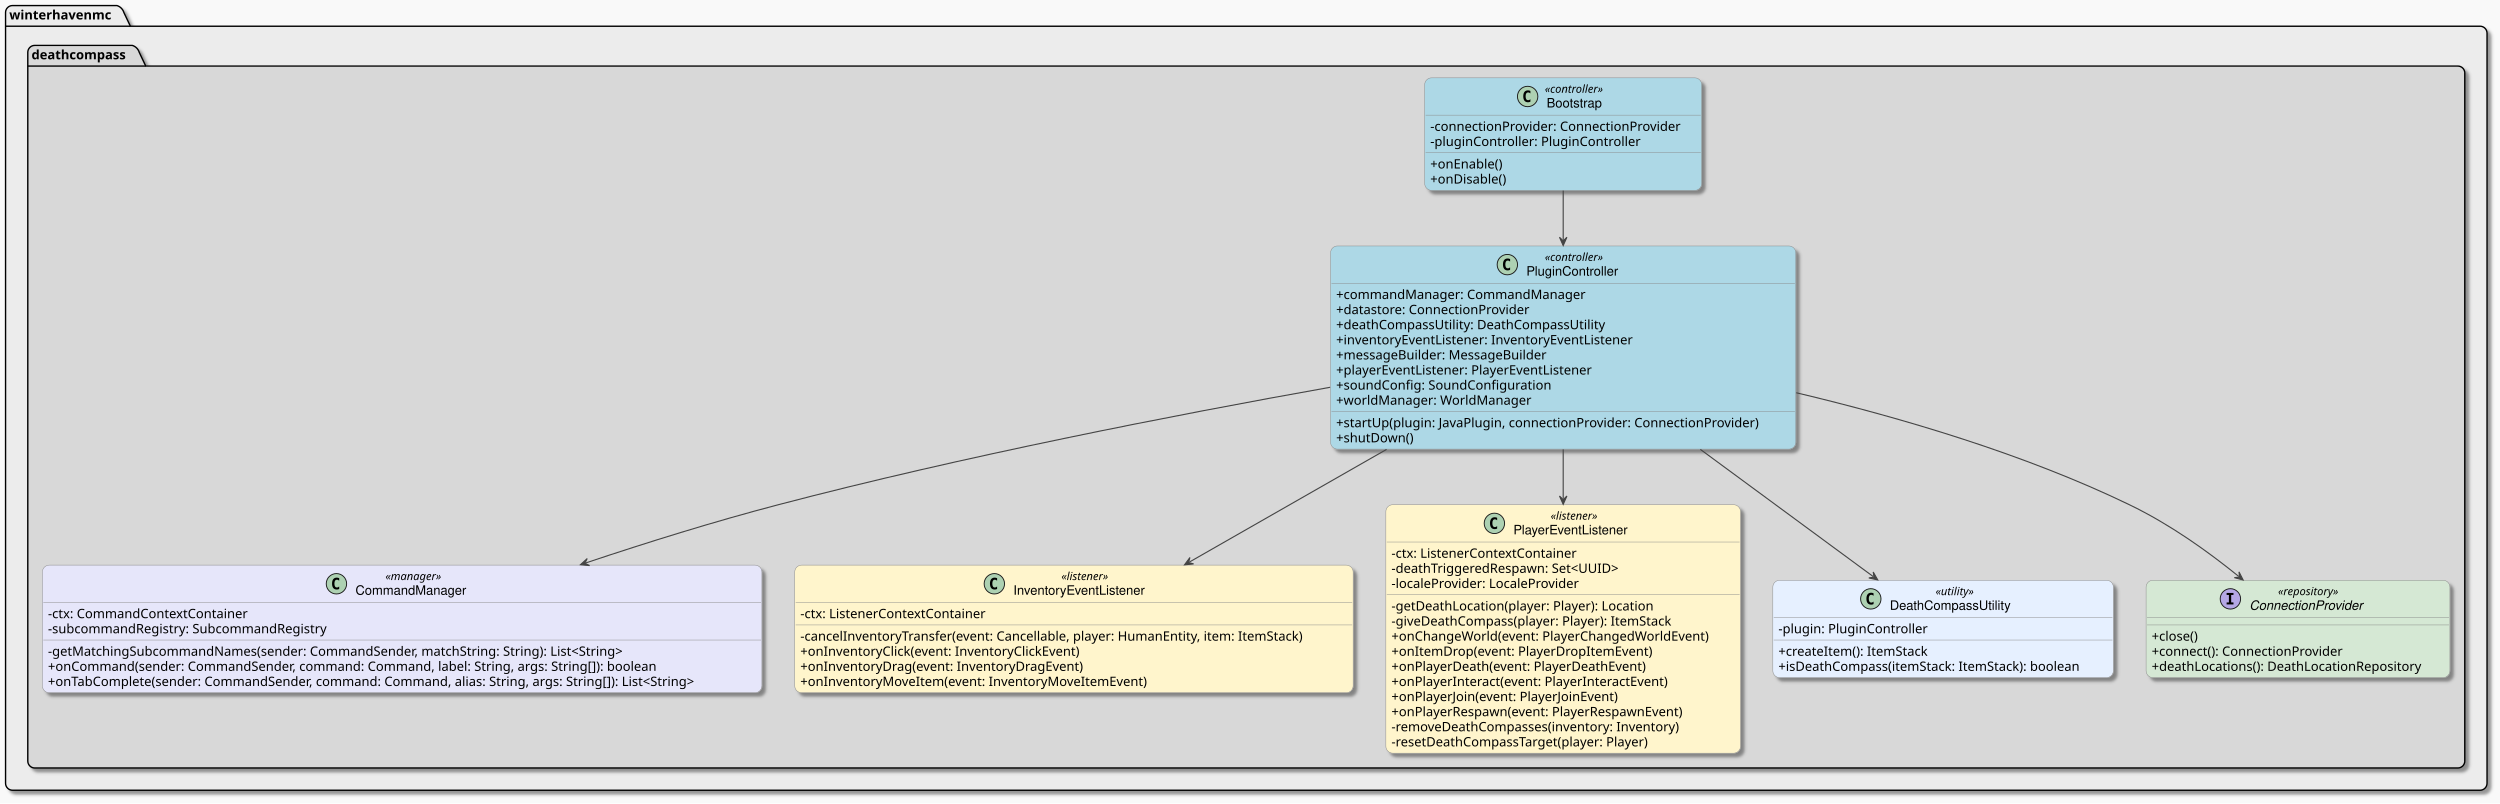
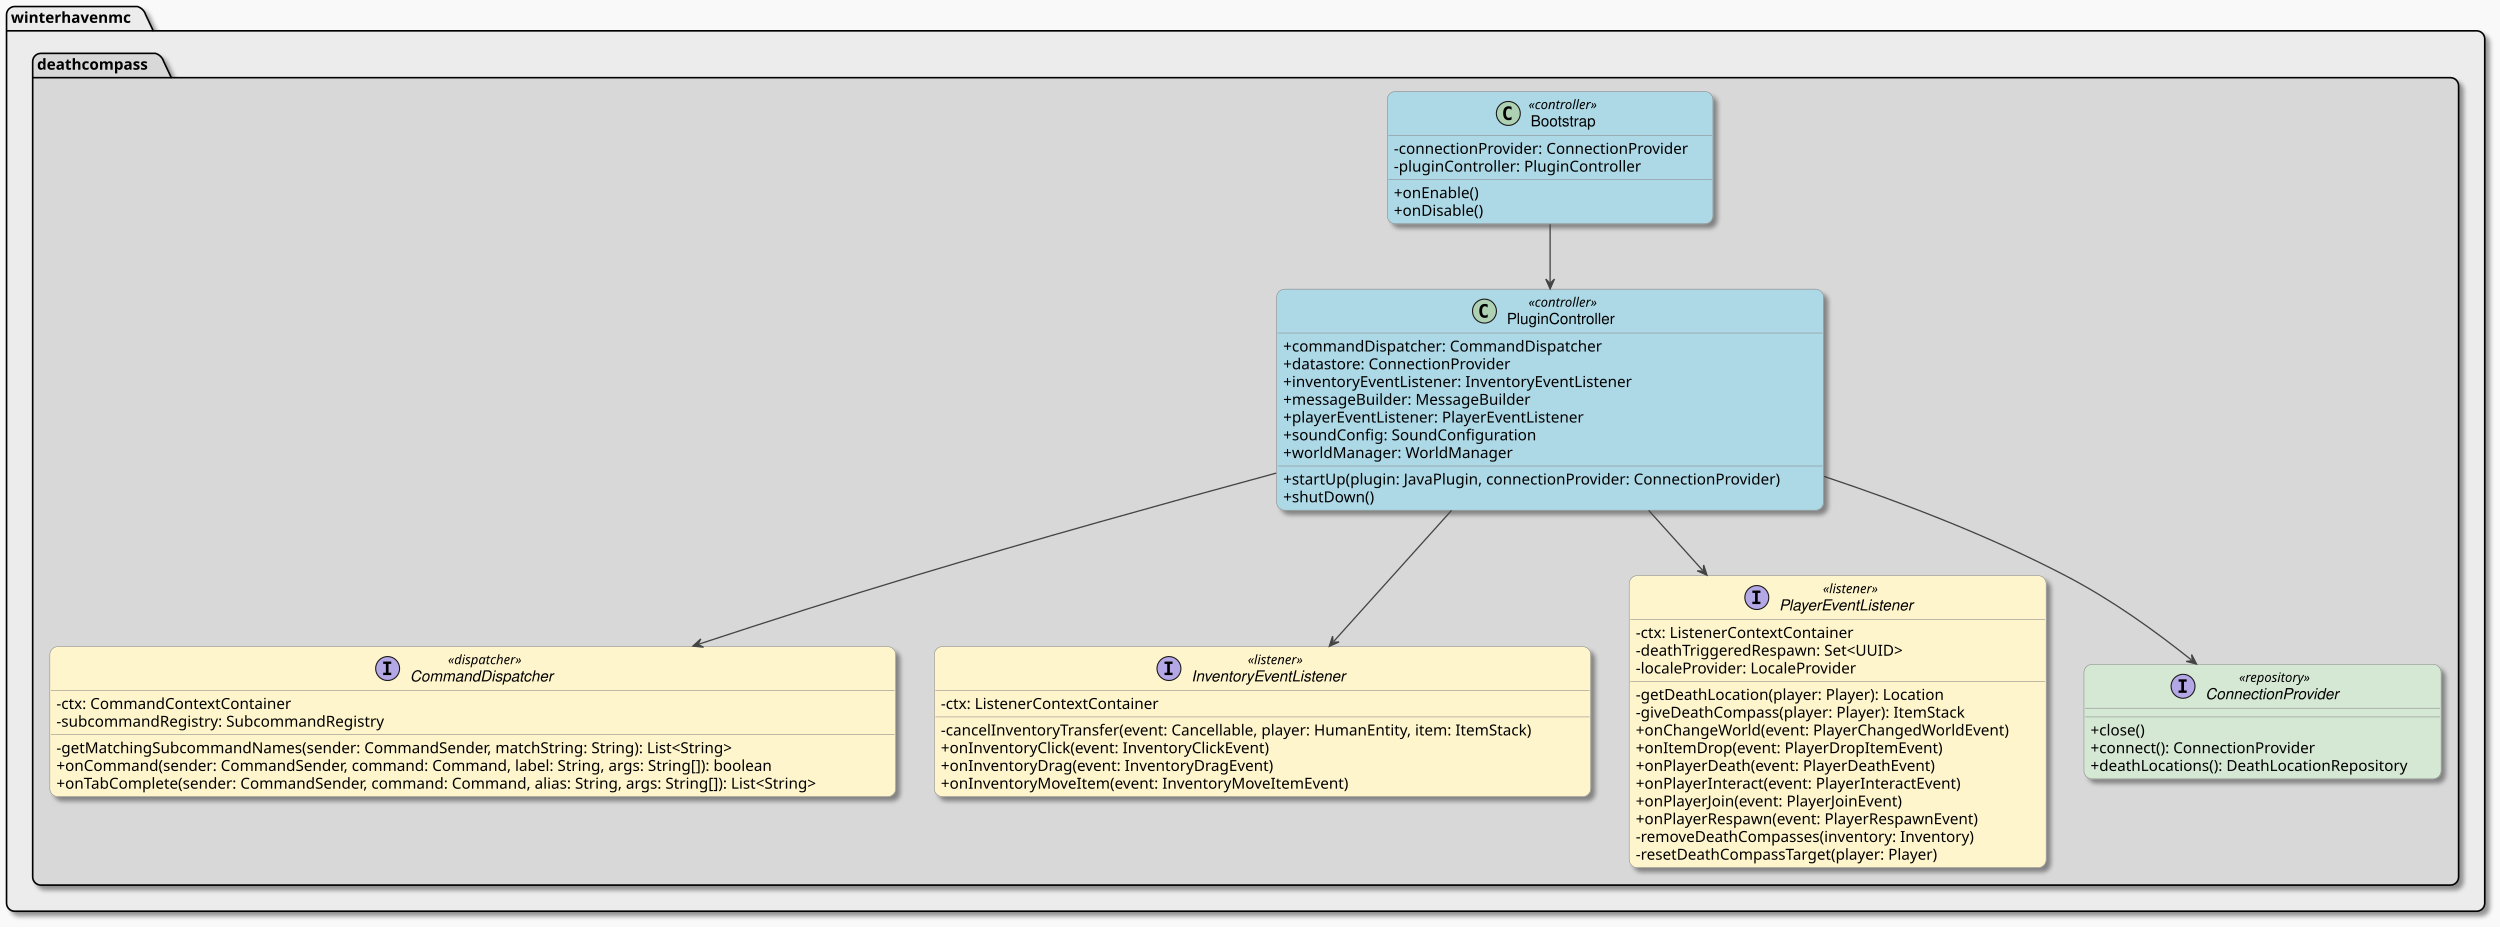
- <svg xmlns="http://www.w3.org/2000/svg" contentStyleType="text/css" data-diagram-type="CLASS" height="867px" preserveAspectRatio="none" style="width:2698px;height:867px;background:#F9F9F9;" version="1.1" viewBox="0 0 2698 867" width="2698px" zoomAndPan="magnify">
+ <svg xmlns="http://www.w3.org/2000/svg" contentStyleType="text/css" data-diagram-type="CLASS" height="851px" preserveAspectRatio="none" style="width:2295px;height:851px;background:#F9F9F9;" version="1.1" viewBox="0 0 2295 851" width="2295px" zoomAndPan="magnify">
  <defs>
-     <filter height="300%" id="f1sc9knee2tiqp" width="300%" x="-1" y="-1">
+     <filter height="300%" id="fnfx6anhely07" width="300%" x="-1" y="-1">
      <feGaussianBlur result="blurOut" stdDeviation="2" />
      <feColorMatrix in="blurOut" result="blurOut2" type="matrix" values="0 0 0 0 0 0 0 0 0 0 0 0 0 0 0 0 0 0 .4 0" />
      <feOffset dx="4" dy="4" in="blurOut2" result="blurOut3" />
      <feBlend in="SourceGraphic" in2="blurOut3" mode="normal" />
    </filter>
  </defs>
  <g>
-     <rect fill="#F9F9F9" height="867" style="stroke:none;stroke-width:1;" width="2698" x="0" y="0" />
-     <g class="cluster" data-entity="winterhavenmc" data-source-line="26" data-uid="ent0002" id="cluster_winterhavenmc">
-       <path d="M13.5,6 L126.18,6 A11.25,11.25 0 0 1 133.68,13.5 L140.68,28.297 L2676.5,28.297 A7.5,7.5 0 0 1 2684,35.797 L2684,845.31 A7.5,7.5 0 0 1 2676.5,852.81 L13.5,852.81 A7.5,7.5 0 0 1 6,845.31 L6,13.5 A7.5,7.5 0 0 1 13.5,6" fill="#ECECEC" filter="url(#f1sc9knee2tiqp)" style="stroke:#000000;stroke-width:1.5;" />
+     <rect fill="#F9F9F9" height="851" style="stroke:none;stroke-width:1;" width="2295" x="0" y="0" />
+     <g class="cluster" data-entity="winterhavenmc" data-source-line="27" data-uid="ent0002" id="cluster_winterhavenmc">
+       <path d="M13.5,6 L126.18,6 A11.25,11.25 0 0 1 133.68,13.5 L140.68,28.297 L2273.5,28.297 A7.5,7.5 0 0 1 2281,35.797 L2281,829.02 A7.5,7.5 0 0 1 2273.5,836.52 L13.5,836.52 A7.5,7.5 0 0 1 6,829.02 L6,13.5 A7.5,7.5 0 0 1 13.5,6" fill="#ECECEC" filter="url(#fnfx6anhely07)" style="stroke:#000000;stroke-width:1.5;" />
      <line style="stroke:#000000;stroke-width:1.5;" x1="6" x2="140.68" y1="28.297" y2="28.297" />
      <text fill="#000000" font-family="sans-serif" font-size="14" font-weight="bold" lengthAdjust="spacing" textLength="121.68" x="10" y="20.995">winterhavenmc</text>
    </g>
-     <g class="cluster" data-entity="deathcompass" data-source-line="27" data-uid="ent0003" id="cluster_deathcompass">
-       <path d="M37.5,49 L142.763,49 A11.25,11.25 0 0 1 150.263,56.5 L157.263,71.297 L2652.5,71.297 A7.5,7.5 0 0 1 2660,78.797 L2660,821.31 A7.5,7.5 0 0 1 2652.5,828.81 L37.5,828.81 A7.5,7.5 0 0 1 30,821.31 L30,56.5 A7.5,7.5 0 0 1 37.5,49" fill="#D8D8D8" filter="url(#f1sc9knee2tiqp)" style="stroke:#000000;stroke-width:1.5;" />
+     <g class="cluster" data-entity="deathcompass" data-source-line="28" data-uid="ent0003" id="cluster_deathcompass">
+       <path d="M37.5,49 L142.763,49 A11.25,11.25 0 0 1 150.263,56.5 L157.263,71.297 L2249.5,71.297 A7.5,7.5 0 0 1 2257,78.797 L2257,805.02 A7.5,7.5 0 0 1 2249.5,812.52 L37.5,812.52 A7.5,7.5 0 0 1 30,805.02 L30,56.5 A7.5,7.5 0 0 1 37.5,49" fill="#D8D8D8" filter="url(#fnfx6anhely07)" style="stroke:#000000;stroke-width:1.5;" />
      <line style="stroke:#000000;stroke-width:1.5;" x1="30" x2="157.263" y1="71.297" y2="71.297" />
      <text fill="#000000" font-family="sans-serif" font-size="14" font-weight="bold" lengthAdjust="spacing" textLength="114.263" x="34" y="63.995">deathcompass</text>
    </g>
-     <g class="entity" data-entity="Bootstrap" data-source-line="30" data-uid="ent0004" id="entity_Bootstrap">
-       <rect fill="#ADD8E6" filter="url(#f1sc9knee2tiqp)" height="121.453" rx="7.5" ry="7.5" style="stroke:#888888;stroke-width:0.5;" width="298.959" x="1537.52" y="84" />
-       <ellipse cx="1648.635" cy="104.133" fill="#ADD1B2" rx="11" ry="11" style="stroke:#181818;stroke-width:1;" />
-       <path d="M1651.603,109.773 Q1651.025,110.07 1650.385,110.211 Q1649.744,110.367 1649.041,110.367 Q1646.541,110.367 1645.213,108.727 Q1643.9,107.07 1643.9,103.945 Q1643.9,100.82 1645.213,99.164 Q1646.541,97.508 1649.041,97.508 Q1649.744,97.508 1650.385,97.664 Q1651.041,97.82 1651.603,98.117 L1651.603,100.836 Q1650.978,100.258 1650.385,99.992 Q1649.791,99.711 1649.166,99.711 Q1647.822,99.711 1647.135,100.789 Q1646.447,101.852 1646.447,103.945 Q1646.447,106.039 1647.135,107.117 Q1647.822,108.18 1649.166,108.18 Q1649.791,108.18 1650.385,107.914 Q1650.978,107.633 1651.603,107.055 L1651.603,109.773 Z " fill="#000000" />
-       <text fill="#000000" font-family="sans-serif" font-size="12" font-style="italic" lengthAdjust="spacing" textLength="72.193" x="1667.153" y="100.139">«controller»</text>
-       <text fill="#000000" font-family="'Helvetica'" font-size="14" lengthAdjust="spacing" textLength="68.23" x="1669.135" y="115.964">Bootstrap</text>
-       <line style="stroke:#888888;stroke-width:0.5;" x1="1538.52" x2="1835.479" y1="124.266" y2="124.266" />
-       <text fill="#000000" font-family="sans-serif" font-size="14" lengthAdjust="spacing" textLength="286.959" x="1543.52" y="141.261">-connectionProvider: ConnectionProvider</text>
-       <text fill="#000000" font-family="sans-serif" font-size="14" lengthAdjust="spacing" textLength="238.718" x="1543.52" y="157.558">-pluginController: PluginController</text>
-       <line style="stroke:#888888;stroke-width:0.5;" x1="1538.52" x2="1835.479" y1="164.859" y2="164.859" />
-       <text fill="#000000" font-family="sans-serif" font-size="14" lengthAdjust="spacing" textLength="87.78" x="1543.52" y="181.855">+onEnable()</text>
-       <text fill="#000000" font-family="sans-serif" font-size="14" lengthAdjust="spacing" textLength="92.025" x="1543.52" y="198.151">+onDisable()</text>
+     <g class="entity" data-entity="Bootstrap" data-source-line="31" data-uid="ent0004" id="entity_Bootstrap">
+       <rect fill="#ADD8E6" filter="url(#fnfx6anhely07)" height="121.453" rx="7.5" ry="7.5" style="stroke:#888888;stroke-width:0.5;" width="298.959" x="1273.52" y="84" />
+       <ellipse cx="1384.635" cy="104.133" fill="#ADD1B2" rx="11" ry="11" style="stroke:#181818;stroke-width:1;" />
+       <path d="M1387.603,109.773 Q1387.025,110.07 1386.385,110.211 Q1385.744,110.367 1385.041,110.367 Q1382.541,110.367 1381.213,108.727 Q1379.9,107.07 1379.9,103.945 Q1379.9,100.82 1381.213,99.164 Q1382.541,97.508 1385.041,97.508 Q1385.744,97.508 1386.385,97.664 Q1387.041,97.82 1387.603,98.117 L1387.603,100.836 Q1386.978,100.258 1386.385,99.992 Q1385.791,99.711 1385.166,99.711 Q1383.822,99.711 1383.135,100.789 Q1382.447,101.852 1382.447,103.945 Q1382.447,106.039 1383.135,107.117 Q1383.822,108.18 1385.166,108.18 Q1385.791,108.18 1386.385,107.914 Q1386.978,107.633 1387.603,107.055 L1387.603,109.773 Z " fill="#000000" />
+       <text fill="#000000" font-family="sans-serif" font-size="12" font-style="italic" lengthAdjust="spacing" textLength="72.193" x="1403.153" y="100.139">«controller»</text>
+       <text fill="#000000" font-family="'Helvetica'" font-size="14" lengthAdjust="spacing" textLength="68.23" x="1405.135" y="115.964">Bootstrap</text>
+       <line style="stroke:#888888;stroke-width:0.5;" x1="1274.52" x2="1571.479" y1="124.266" y2="124.266" />
+       <text fill="#000000" font-family="sans-serif" font-size="14" lengthAdjust="spacing" textLength="286.959" x="1279.52" y="141.261">-connectionProvider: ConnectionProvider</text>
+       <text fill="#000000" font-family="sans-serif" font-size="14" lengthAdjust="spacing" textLength="238.718" x="1279.52" y="157.558">-pluginController: PluginController</text>
+       <line style="stroke:#888888;stroke-width:0.5;" x1="1274.52" x2="1571.479" y1="164.859" y2="164.859" />
+       <text fill="#000000" font-family="sans-serif" font-size="14" lengthAdjust="spacing" textLength="87.78" x="1279.52" y="181.855">+onEnable()</text>
+       <text fill="#000000" font-family="sans-serif" font-size="14" lengthAdjust="spacing" textLength="92.025" x="1279.52" y="198.151">+onDisable()</text>
    </g>
-     <g class="entity" data-entity="PluginController" data-source-line="37" data-uid="ent0005" id="entity_PluginController">
-       <rect fill="#ADD8E6" filter="url(#f1sc9knee2tiqp)" height="219.234" rx="7.5" ry="7.5" style="stroke:#888888;stroke-width:0.5;" width="502.096" x="1435.95" y="265.45" />
-       <ellipse cx="1626.734" cy="285.583" fill="#ADD1B2" rx="11" ry="11" style="stroke:#181818;stroke-width:1;" />
-       <path d="M1629.703,291.223 Q1629.125,291.52 1628.484,291.661 Q1627.844,291.817 1627.14,291.817 Q1624.64,291.817 1623.312,290.177 Q1622,288.52 1622,285.395 Q1622,282.27 1623.312,280.614 Q1624.64,278.958 1627.14,278.958 Q1627.844,278.958 1628.484,279.114 Q1629.14,279.27 1629.703,279.567 L1629.703,282.286 Q1629.078,281.708 1628.484,281.442 Q1627.89,281.161 1627.265,281.161 Q1625.922,281.161 1625.234,282.239 Q1624.547,283.302 1624.547,285.395 Q1624.547,287.489 1625.234,288.567 Q1625.922,289.63 1627.265,289.63 Q1627.89,289.63 1628.484,289.364 Q1629.078,289.083 1629.703,288.505 L1629.703,291.223 Z " fill="#000000" />
-       <text fill="#000000" font-family="sans-serif" font-size="12" font-style="italic" lengthAdjust="spacing" textLength="72.193" x="1667.151" y="281.589">«controller»</text>
-       <text fill="#000000" font-family="'Helvetica'" font-size="14" lengthAdjust="spacing" textLength="112.027" x="1647.234" y="297.414">PluginController</text>
-       <line style="stroke:#888888;stroke-width:0.5;" x1="1436.95" x2="1937.046" y1="305.716" y2="305.716" />
-       <text fill="#000000" font-family="sans-serif" font-size="14" lengthAdjust="spacing" textLength="285.462" x="1441.95" y="322.711">+commandManager: CommandManager</text>
-       <text fill="#000000" font-family="sans-serif" font-size="14" lengthAdjust="spacing" textLength="225.559" x="1441.95" y="339.008">+datastore: ConnectionProvider</text>
-       <text fill="#000000" font-family="sans-serif" font-size="14" lengthAdjust="spacing" textLength="314.098" x="1441.95" y="355.305">+deathCompassUtility: DeathCompassUtility</text>
-       <text fill="#000000" font-family="sans-serif" font-size="14" lengthAdjust="spacing" textLength="347.266" x="1441.95" y="371.601">+inventoryEventListener: InventoryEventListener</text>
-       <text fill="#000000" font-family="sans-serif" font-size="14" lengthAdjust="spacing" textLength="244.2" x="1441.95" y="387.898">+messageBuilder: MessageBuilder</text>
-       <text fill="#000000" font-family="sans-serif" font-size="14" lengthAdjust="spacing" textLength="301.342" x="1441.95" y="404.195">+playerEventListener: PlayerEventListener</text>
-       <text fill="#000000" font-family="sans-serif" font-size="14" lengthAdjust="spacing" textLength="247.338" x="1441.95" y="420.492">+soundConfig: SoundConfiguration</text>
-       <text fill="#000000" font-family="sans-serif" font-size="14" lengthAdjust="spacing" textLength="223.118" x="1441.95" y="436.789">+worldManager: WorldManager</text>
-       <line style="stroke:#888888;stroke-width:0.5;" x1="1436.95" x2="1937.046" y1="444.091" y2="444.091" />
-       <text fill="#000000" font-family="sans-serif" font-size="14" lengthAdjust="spacing" textLength="490.096" x="1441.95" y="461.086">+startUp(plugin: JavaPlugin, connectionProvider: ConnectionProvider)</text>
-       <text fill="#000000" font-family="sans-serif" font-size="14" lengthAdjust="spacing" textLength="92.853" x="1441.95" y="477.383">+shutDown()</text>
+     <g class="entity" data-entity="PluginController" data-source-line="38" data-uid="ent0005" id="entity_PluginController">
+       <rect fill="#ADD8E6" filter="url(#fnfx6anhely07)" height="202.938" rx="7.5" ry="7.5" style="stroke:#888888;stroke-width:0.5;" width="502.096" x="1171.95" y="265.46" />
+       <ellipse cx="1362.734" cy="285.593" fill="#ADD1B2" rx="11" ry="11" style="stroke:#181818;stroke-width:1;" />
+       <path d="M1365.703,291.233 Q1365.125,291.53 1364.484,291.671 Q1363.844,291.827 1363.14,291.827 Q1360.64,291.827 1359.312,290.187 Q1358,288.53 1358,285.405 Q1358,282.28 1359.312,280.624 Q1360.64,278.968 1363.14,278.968 Q1363.844,278.968 1364.484,279.124 Q1365.14,279.28 1365.703,279.577 L1365.703,282.296 Q1365.078,281.718 1364.484,281.452 Q1363.89,281.171 1363.265,281.171 Q1361.922,281.171 1361.234,282.249 Q1360.547,283.312 1360.547,285.405 Q1360.547,287.499 1361.234,288.577 Q1361.922,289.64 1363.265,289.64 Q1363.89,289.64 1364.484,289.374 Q1365.078,289.093 1365.703,288.515 L1365.703,291.233 Z " fill="#000000" />
+       <text fill="#000000" font-family="sans-serif" font-size="12" font-style="italic" lengthAdjust="spacing" textLength="72.193" x="1403.151" y="281.599">«controller»</text>
+       <text fill="#000000" font-family="'Helvetica'" font-size="14" lengthAdjust="spacing" textLength="112.027" x="1383.234" y="297.424">PluginController</text>
+       <line style="stroke:#888888;stroke-width:0.5;" x1="1172.95" x2="1673.046" y1="305.726" y2="305.726" />
+       <text fill="#000000" font-family="sans-serif" font-size="14" lengthAdjust="spacing" textLength="314.446" x="1177.95" y="322.721">+commandDispatcher: CommandDispatcher</text>
+       <text fill="#000000" font-family="sans-serif" font-size="14" lengthAdjust="spacing" textLength="225.559" x="1177.95" y="339.018">+datastore: ConnectionProvider</text>
+       <text fill="#000000" font-family="sans-serif" font-size="14" lengthAdjust="spacing" textLength="347.266" x="1177.95" y="355.315">+inventoryEventListener: InventoryEventListener</text>
+       <text fill="#000000" font-family="sans-serif" font-size="14" lengthAdjust="spacing" textLength="244.2" x="1177.95" y="371.611">+messageBuilder: MessageBuilder</text>
+       <text fill="#000000" font-family="sans-serif" font-size="14" lengthAdjust="spacing" textLength="301.342" x="1177.95" y="387.908">+playerEventListener: PlayerEventListener</text>
+       <text fill="#000000" font-family="sans-serif" font-size="14" lengthAdjust="spacing" textLength="247.338" x="1177.95" y="404.205">+soundConfig: SoundConfiguration</text>
+       <text fill="#000000" font-family="sans-serif" font-size="14" lengthAdjust="spacing" textLength="223.118" x="1177.95" y="420.502">+worldManager: WorldManager</text>
+       <line style="stroke:#888888;stroke-width:0.5;" x1="1172.95" x2="1673.046" y1="427.804" y2="427.804" />
+       <text fill="#000000" font-family="sans-serif" font-size="14" lengthAdjust="spacing" textLength="490.096" x="1177.95" y="444.799">+startUp(plugin: JavaPlugin, connectionProvider: ConnectionProvider)</text>
+       <text fill="#000000" font-family="sans-serif" font-size="14" lengthAdjust="spacing" textLength="92.853" x="1177.95" y="461.096">+shutDown()</text>
    </g>
-     <g class="entity" data-entity="CommandManager" data-source-line="51" data-uid="ent0006" id="entity_CommandManager">
-       <rect fill="#E6E6FA" filter="url(#f1sc9knee2tiqp)" height="137.75" rx="7.5" ry="7.5" style="stroke:#888888;stroke-width:0.5;" width="776.518" x="45.74" y="609.87" />
-       <ellipse cx="363.088" cy="630.003" fill="#ADD1B2" rx="11" ry="11" style="stroke:#181818;stroke-width:1;" />
-       <path d="M366.057,635.643 Q365.479,635.94 364.838,636.081 Q364.197,636.237 363.494,636.237 Q360.994,636.237 359.666,634.597 Q358.354,632.94 358.354,629.815 Q358.354,626.69 359.666,625.034 Q360.994,623.378 363.494,623.378 Q364.197,623.378 364.838,623.534 Q365.494,623.69 366.057,623.987 L366.057,626.706 Q365.432,626.128 364.838,625.862 Q364.244,625.581 363.619,625.581 Q362.276,625.581 361.588,626.659 Q360.901,627.722 360.901,629.815 Q360.901,631.909 361.588,632.987 Q362.276,634.05 363.619,634.05 Q364.244,634.05 364.838,633.784 Q365.432,633.503 366.057,632.925 L366.057,635.643 Z " fill="#000000" />
-       <text fill="#000000" font-family="sans-serif" font-size="12" font-style="italic" lengthAdjust="spacing" textLength="68.619" x="415.939" y="626.009">«manager»</text>
-       <text fill="#000000" font-family="'Helvetica'" font-size="14" lengthAdjust="spacing" textLength="133.321" x="383.588" y="641.834">CommandManager</text>
-       <line style="stroke:#888888;stroke-width:0.5;" x1="46.74" x2="821.258" y1="650.136" y2="650.136" />
-       <text fill="#000000" font-family="sans-serif" font-size="14" lengthAdjust="spacing" textLength="231.15" x="51.74" y="667.131">-ctx: CommandContextContainer</text>
-       <text fill="#000000" font-family="sans-serif" font-size="14" lengthAdjust="spacing" textLength="321.556" x="51.74" y="683.428">-subcommandRegistry: SubcommandRegistry</text>
-       <line style="stroke:#888888;stroke-width:0.5;" x1="46.74" x2="821.258" y1="690.729" y2="690.729" />
-       <text fill="#000000" font-family="sans-serif" font-size="14" lengthAdjust="spacing" textLength="672.027" x="51.74" y="707.725">-getMatchingSubcommandNames(sender: CommandSender, matchString: String): List&lt;String&gt;</text>
-       <text fill="#000000" font-family="sans-serif" font-size="14" lengthAdjust="spacing" textLength="710.869" x="51.74" y="724.021">+onCommand(sender: CommandSender, command: Command, label: String, args: String[]): boolean</text>
-       <text fill="#000000" font-family="sans-serif" font-size="14" lengthAdjust="spacing" textLength="764.518" x="51.74" y="740.318">+onTabComplete(sender: CommandSender, command: Command, alias: String, args: String[]): List&lt;String&gt;</text>
+     <g class="entity" data-entity="CommandDispatcher" data-source-line="51" data-uid="ent0006" id="entity_CommandDispatcher">
+       <rect fill="#FFF5CC" filter="url(#fnfx6anhely07)" height="137.75" rx="7.5" ry="7.5" style="stroke:#888888;stroke-width:0.5;" width="776.518" x="45.74" y="593.58" />
+       <ellipse cx="355.842" cy="613.713" fill="#B4A7E5" rx="11" ry="11" style="stroke:#181818;stroke-width:1;" />
+       <path d="M351.764,609.478 L351.764,607.322 L359.155,607.322 L359.155,609.478 L356.686,609.478 L356.686,617.557 L359.155,617.557 L359.155,619.713 L351.764,619.713 L351.764,617.557 L354.233,617.557 L354.233,609.478 L351.764,609.478 Z " fill="#000000" />
+       <text fill="#000000" font-family="sans-serif" font-size="12" font-style="italic" lengthAdjust="spacing" textLength="78.082" x="411.208" y="609.719">«dispatcher»</text>
+       <text fill="#000000" font-family="'Helvetica'" font-size="14" font-style="italic" lengthAdjust="spacing" textLength="147.814" x="376.342" y="625.544">CommandDispatcher</text>
+       <line style="stroke:#888888;stroke-width:0.5;" x1="46.74" x2="821.258" y1="633.846" y2="633.846" />
+       <text fill="#000000" font-family="sans-serif" font-size="14" lengthAdjust="spacing" textLength="231.15" x="51.74" y="650.841">-ctx: CommandContextContainer</text>
+       <text fill="#000000" font-family="sans-serif" font-size="14" lengthAdjust="spacing" textLength="321.556" x="51.74" y="667.138">-subcommandRegistry: SubcommandRegistry</text>
+       <line style="stroke:#888888;stroke-width:0.5;" x1="46.74" x2="821.258" y1="674.439" y2="674.439" />
+       <text fill="#000000" font-family="sans-serif" font-size="14" lengthAdjust="spacing" textLength="672.027" x="51.74" y="691.434">-getMatchingSubcommandNames(sender: CommandSender, matchString: String): List&lt;String&gt;</text>
+       <text fill="#000000" font-family="sans-serif" font-size="14" lengthAdjust="spacing" textLength="710.869" x="51.74" y="707.731">+onCommand(sender: CommandSender, command: Command, label: String, args: String[]): boolean</text>
+       <text fill="#000000" font-family="sans-serif" font-size="14" lengthAdjust="spacing" textLength="764.518" x="51.74" y="724.028">+onTabComplete(sender: CommandSender, command: Command, alias: String, args: String[]): List&lt;String&gt;</text>
    </g>
    <g class="entity" data-entity="InventoryEventListener" data-source-line="60" data-uid="ent0007" id="entity_InventoryEventListener">
-       <rect fill="#FFF5CC" filter="url(#f1sc9knee2tiqp)" height="137.75" rx="7.5" ry="7.5" style="stroke:#888888;stroke-width:0.5;" width="602.639" x="857.68" y="609.87" />
-       <ellipse cx="1073.098" cy="630.003" fill="#ADD1B2" rx="11" ry="11" style="stroke:#181818;stroke-width:1;" />
-       <path d="M1076.066,635.643 Q1075.488,635.94 1074.848,636.081 Q1074.207,636.237 1073.504,636.237 Q1071.004,636.237 1069.676,634.597 Q1068.363,632.94 1068.363,629.815 Q1068.363,626.69 1069.676,625.034 Q1071.004,623.378 1073.504,623.378 Q1074.207,623.378 1074.848,623.534 Q1075.504,623.69 1076.066,623.987 L1076.066,626.706 Q1075.441,626.128 1074.848,625.862 Q1074.254,625.581 1073.629,625.581 Q1072.285,625.581 1071.598,626.659 Q1070.91,627.722 1070.91,629.815 Q1070.91,631.909 1071.598,632.987 Q1072.285,634.05 1073.629,634.05 Q1074.254,634.05 1074.848,633.784 Q1075.441,633.503 1076.066,632.925 L1076.066,635.643 Z " fill="#000000" />
-       <text fill="#000000" font-family="sans-serif" font-size="12" font-style="italic" lengthAdjust="spacing" textLength="59.613" x="1145.443" y="626.009">«listener»</text>
-       <text fill="#000000" font-family="'Helvetica'" font-size="14" lengthAdjust="spacing" textLength="163.304" x="1093.598" y="641.834">InventoryEventListener</text>
-       <line style="stroke:#888888;stroke-width:0.5;" x1="858.68" x2="1459.319" y1="650.136" y2="650.136" />
-       <text fill="#000000" font-family="sans-serif" font-size="14" lengthAdjust="spacing" textLength="215.523" x="863.68" y="667.131">-ctx: ListenerContextContainer</text>
-       <line style="stroke:#888888;stroke-width:0.5;" x1="858.68" x2="1459.319" y1="674.433" y2="674.433" />
-       <text fill="#000000" font-family="sans-serif" font-size="14" lengthAdjust="spacing" textLength="590.639" x="863.68" y="691.428">-cancelInventoryTransfer(event: Cancellable, player: HumanEntity, item: ItemStack)</text>
-       <text fill="#000000" font-family="sans-serif" font-size="14" lengthAdjust="spacing" textLength="329.697" x="863.68" y="707.725">+onInventoryClick(event: InventoryClickEvent)</text>
-       <text fill="#000000" font-family="sans-serif" font-size="14" lengthAdjust="spacing" textLength="330.982" x="863.68" y="724.021">+onInventoryDrag(event: InventoryDragEvent)</text>
-       <text fill="#000000" font-family="sans-serif" font-size="14" lengthAdjust="spacing" textLength="401.803" x="863.68" y="740.318">+onInventoryMoveItem(event: InventoryMoveItemEvent)</text>
+       <rect fill="#FFF5CC" filter="url(#fnfx6anhely07)" height="137.75" rx="7.5" ry="7.5" style="stroke:#888888;stroke-width:0.5;" width="602.639" x="857.68" y="593.58" />
+       <ellipse cx="1073.098" cy="613.713" fill="#B4A7E5" rx="11" ry="11" style="stroke:#181818;stroke-width:1;" />
+       <path d="M1069.019,609.478 L1069.019,607.322 L1076.41,607.322 L1076.41,609.478 L1073.941,609.478 L1073.941,617.557 L1076.41,617.557 L1076.41,619.713 L1069.019,619.713 L1069.019,617.557 L1071.488,617.557 L1071.488,609.478 L1069.019,609.478 Z " fill="#000000" />
+       <text fill="#000000" font-family="sans-serif" font-size="12" font-style="italic" lengthAdjust="spacing" textLength="59.613" x="1145.443" y="609.719">«listener»</text>
+       <text fill="#000000" font-family="'Helvetica'" font-size="14" font-style="italic" lengthAdjust="spacing" textLength="163.304" x="1093.598" y="625.544">InventoryEventListener</text>
+       <line style="stroke:#888888;stroke-width:0.5;" x1="858.68" x2="1459.319" y1="633.846" y2="633.846" />
+       <text fill="#000000" font-family="sans-serif" font-size="14" lengthAdjust="spacing" textLength="215.523" x="863.68" y="650.841">-ctx: ListenerContextContainer</text>
+       <line style="stroke:#888888;stroke-width:0.5;" x1="858.68" x2="1459.319" y1="658.143" y2="658.143" />
+       <text fill="#000000" font-family="sans-serif" font-size="14" lengthAdjust="spacing" textLength="590.639" x="863.68" y="675.138">-cancelInventoryTransfer(event: Cancellable, player: HumanEntity, item: ItemStack)</text>
+       <text fill="#000000" font-family="sans-serif" font-size="14" lengthAdjust="spacing" textLength="329.697" x="863.68" y="691.434">+onInventoryClick(event: InventoryClickEvent)</text>
+       <text fill="#000000" font-family="sans-serif" font-size="14" lengthAdjust="spacing" textLength="330.982" x="863.68" y="707.731">+onInventoryDrag(event: InventoryDragEvent)</text>
+       <text fill="#000000" font-family="sans-serif" font-size="14" lengthAdjust="spacing" textLength="401.803" x="863.68" y="724.028">+onInventoryMoveItem(event: InventoryMoveItemEvent)</text>
    </g>
    <g class="entity" data-entity="PlayerEventListener" data-source-line="68" data-uid="ent0008" id="entity_PlayerEventListener">
-       <rect fill="#FFF5CC" filter="url(#f1sc9knee2tiqp)" height="268.125" rx="7.5" ry="7.5" style="stroke:#888888;stroke-width:0.5;" width="382.774" x="1495.61" y="544.69" />
-       <ellipse cx="1612.747" cy="564.823" fill="#ADD1B2" rx="11" ry="11" style="stroke:#181818;stroke-width:1;" />
-       <path d="M1615.716,570.463 Q1615.138,570.76 1614.497,570.901 Q1613.857,571.057 1613.153,571.057 Q1610.653,571.057 1609.325,569.417 Q1608.013,567.76 1608.013,564.635 Q1608.013,561.51 1609.325,559.854 Q1610.653,558.198 1613.153,558.198 Q1613.857,558.198 1614.497,558.354 Q1615.153,558.51 1615.716,558.807 L1615.716,561.526 Q1615.091,560.948 1614.497,560.682 Q1613.903,560.401 1613.278,560.401 Q1611.935,560.401 1611.247,561.479 Q1610.56,562.542 1610.56,564.635 Q1610.56,566.729 1611.247,567.807 Q1611.935,568.87 1613.278,568.87 Q1613.903,568.87 1614.497,568.604 Q1615.091,568.323 1615.716,567.745 L1615.716,570.463 Z " fill="#000000" />
-       <text fill="#000000" font-family="sans-serif" font-size="12" font-style="italic" lengthAdjust="spacing" textLength="59.613" x="1673.441" y="560.829">«listener»</text>
-       <text fill="#000000" font-family="'Helvetica'" font-size="14" lengthAdjust="spacing" textLength="140" x="1633.247" y="576.654">PlayerEventListener</text>
-       <line style="stroke:#888888;stroke-width:0.5;" x1="1496.61" x2="1877.384" y1="584.956" y2="584.956" />
-       <text fill="#000000" font-family="sans-serif" font-size="14" lengthAdjust="spacing" textLength="215.523" x="1501.61" y="601.951">-ctx: ListenerContextContainer</text>
-       <text fill="#000000" font-family="sans-serif" font-size="14" lengthAdjust="spacing" textLength="267.777" x="1501.61" y="618.248">-deathTriggeredRespawn: Set&lt;UUID&gt;</text>
-       <text fill="#000000" font-family="sans-serif" font-size="14" lengthAdjust="spacing" textLength="216.986" x="1501.61" y="634.544">-localeProvider: LocaleProvider</text>
-       <line style="stroke:#888888;stroke-width:0.5;" x1="1496.61" x2="1877.384" y1="641.846" y2="641.846" />
-       <text fill="#000000" font-family="sans-serif" font-size="14" lengthAdjust="spacing" textLength="306.127" x="1501.61" y="658.841">-getDeathLocation(player: Player): Location</text>
-       <text fill="#000000" font-family="sans-serif" font-size="14" lengthAdjust="spacing" textLength="328.556" x="1501.61" y="675.138">-giveDeathCompass(player: Player): ItemStack</text>
-       <text fill="#000000" font-family="sans-serif" font-size="14" lengthAdjust="spacing" textLength="370.774" x="1501.61" y="691.435">+onChangeWorld(event: PlayerChangedWorldEvent)</text>
-       <text fill="#000000" font-family="sans-serif" font-size="14" lengthAdjust="spacing" textLength="304.521" x="1501.61" y="707.732">+onItemDrop(event: PlayerDropItemEvent)</text>
-       <text fill="#000000" font-family="sans-serif" font-size="14" lengthAdjust="spacing" textLength="301.041" x="1501.61" y="724.029">+onPlayerDeath(event: PlayerDeathEvent)</text>
-       <text fill="#000000" font-family="sans-serif" font-size="14" lengthAdjust="spacing" textLength="325.623" x="1501.61" y="740.326">+onPlayerInteract(event: PlayerInteractEvent)</text>
-       <text fill="#000000" font-family="sans-serif" font-size="14" lengthAdjust="spacing" textLength="267.285" x="1501.61" y="756.623">+onPlayerJoin(event: PlayerJoinEvent)</text>
-       <text fill="#000000" font-family="sans-serif" font-size="14" lengthAdjust="spacing" textLength="343.219" x="1501.61" y="772.919">+onPlayerRespawn(event: PlayerRespawnEvent)</text>
-       <text fill="#000000" font-family="sans-serif" font-size="14" lengthAdjust="spacing" textLength="334.387" x="1501.61" y="789.216">-removeDeathCompasses(inventory: Inventory)</text>
-       <text fill="#000000" font-family="sans-serif" font-size="14" lengthAdjust="spacing" textLength="300.727" x="1501.61" y="805.513">-resetDeathCompassTarget(player: Player)</text>
+       <rect fill="#FFF5CC" filter="url(#fnfx6anhely07)" height="268.125" rx="7.5" ry="7.5" style="stroke:#888888;stroke-width:0.5;" width="382.774" x="1495.61" y="528.4" />
+       <ellipse cx="1612.747" cy="548.533" fill="#B4A7E5" rx="11" ry="11" style="stroke:#181818;stroke-width:1;" />
+       <path d="M1608.669,544.298 L1608.669,542.142 L1616.06,542.142 L1616.06,544.298 L1613.591,544.298 L1613.591,552.377 L1616.06,552.377 L1616.06,554.533 L1608.669,554.533 L1608.669,552.377 L1611.138,552.377 L1611.138,544.298 L1608.669,544.298 Z " fill="#000000" />
+       <text fill="#000000" font-family="sans-serif" font-size="12" font-style="italic" lengthAdjust="spacing" textLength="59.613" x="1673.441" y="544.539">«listener»</text>
+       <text fill="#000000" font-family="'Helvetica'" font-size="14" font-style="italic" lengthAdjust="spacing" textLength="140" x="1633.247" y="560.364">PlayerEventListener</text>
+       <line style="stroke:#888888;stroke-width:0.5;" x1="1496.61" x2="1877.384" y1="568.666" y2="568.666" />
+       <text fill="#000000" font-family="sans-serif" font-size="14" lengthAdjust="spacing" textLength="215.523" x="1501.61" y="585.661">-ctx: ListenerContextContainer</text>
+       <text fill="#000000" font-family="sans-serif" font-size="14" lengthAdjust="spacing" textLength="267.777" x="1501.61" y="601.958">-deathTriggeredRespawn: Set&lt;UUID&gt;</text>
+       <text fill="#000000" font-family="sans-serif" font-size="14" lengthAdjust="spacing" textLength="216.986" x="1501.61" y="618.255">-localeProvider: LocaleProvider</text>
+       <line style="stroke:#888888;stroke-width:0.5;" x1="1496.61" x2="1877.384" y1="625.556" y2="625.556" />
+       <text fill="#000000" font-family="sans-serif" font-size="14" lengthAdjust="spacing" textLength="306.127" x="1501.61" y="642.551">-getDeathLocation(player: Player): Location</text>
+       <text fill="#000000" font-family="sans-serif" font-size="14" lengthAdjust="spacing" textLength="328.556" x="1501.61" y="658.848">-giveDeathCompass(player: Player): ItemStack</text>
+       <text fill="#000000" font-family="sans-serif" font-size="14" lengthAdjust="spacing" textLength="370.774" x="1501.61" y="675.145">+onChangeWorld(event: PlayerChangedWorldEvent)</text>
+       <text fill="#000000" font-family="sans-serif" font-size="14" lengthAdjust="spacing" textLength="304.521" x="1501.61" y="691.442">+onItemDrop(event: PlayerDropItemEvent)</text>
+       <text fill="#000000" font-family="sans-serif" font-size="14" lengthAdjust="spacing" textLength="301.041" x="1501.61" y="707.739">+onPlayerDeath(event: PlayerDeathEvent)</text>
+       <text fill="#000000" font-family="sans-serif" font-size="14" lengthAdjust="spacing" textLength="325.623" x="1501.61" y="724.036">+onPlayerInteract(event: PlayerInteractEvent)</text>
+       <text fill="#000000" font-family="sans-serif" font-size="14" lengthAdjust="spacing" textLength="267.285" x="1501.61" y="740.333">+onPlayerJoin(event: PlayerJoinEvent)</text>
+       <text fill="#000000" font-family="sans-serif" font-size="14" lengthAdjust="spacing" textLength="343.219" x="1501.61" y="756.63">+onPlayerRespawn(event: PlayerRespawnEvent)</text>
+       <text fill="#000000" font-family="sans-serif" font-size="14" lengthAdjust="spacing" textLength="334.387" x="1501.61" y="772.926">-removeDeathCompasses(inventory: Inventory)</text>
+       <text fill="#000000" font-family="sans-serif" font-size="14" lengthAdjust="spacing" textLength="300.727" x="1501.61" y="789.223">-resetDeathCompassTarget(player: Player)</text>
    </g>
-     <g class="entity" data-entity="DeathCompassUtility" data-source-line="85" data-uid="ent0009" id="entity_DeathCompassUtility">
-       <rect fill="#E6F0FF" filter="url(#f1sc9knee2tiqp)" height="105.156" rx="7.5" ry="7.5" style="stroke:#888888;stroke-width:0.5;" width="367.53" x="1913.23" y="626.17" />
-       <ellipse cx="2018.972" cy="646.303" fill="#ADD1B2" rx="11" ry="11" style="stroke:#181818;stroke-width:1;" />
-       <path d="M2021.94,651.943 Q2021.362,652.24 2020.722,652.381 Q2020.081,652.537 2019.378,652.537 Q2016.878,652.537 2015.55,650.897 Q2014.237,649.24 2014.237,646.115 Q2014.237,642.99 2015.55,641.334 Q2016.878,639.678 2019.378,639.678 Q2020.081,639.678 2020.722,639.834 Q2021.378,639.99 2021.94,640.287 L2021.94,643.006 Q2021.315,642.428 2020.722,642.162 Q2020.128,641.881 2019.503,641.881 Q2018.159,641.881 2017.472,642.959 Q2016.784,644.022 2016.784,646.115 Q2016.784,648.209 2017.472,649.287 Q2018.159,650.35 2019.503,650.35 Q2020.128,650.35 2020.722,650.084 Q2021.315,649.803 2021.94,649.225 L2021.94,651.943 Z " fill="#000000" />
-       <text fill="#000000" font-family="sans-serif" font-size="12" font-style="italic" lengthAdjust="spacing" textLength="48.803" x="2088.844" y="642.309">«utility»</text>
-       <text fill="#000000" font-family="'Helvetica'" font-size="14" lengthAdjust="spacing" textLength="147.547" x="2039.472" y="658.134">DeathCompassUtility</text>
-       <line style="stroke:#888888;stroke-width:0.5;" x1="1914.23" x2="2279.76" y1="666.436" y2="666.436" />
-       <text fill="#000000" font-family="sans-serif" font-size="14" lengthAdjust="spacing" textLength="169.545" x="1919.23" y="683.431">-plugin: PluginController</text>
-       <line style="stroke:#888888;stroke-width:0.5;" x1="1914.23" x2="2279.76" y1="690.732" y2="690.732" />
-       <text fill="#000000" font-family="sans-serif" font-size="14" lengthAdjust="spacing" textLength="179.067" x="1919.23" y="707.728">+createItem(): ItemStack</text>
-       <text fill="#000000" font-family="sans-serif" font-size="14" lengthAdjust="spacing" textLength="355.53" x="1919.23" y="724.024">+isDeathCompass(itemStack: ItemStack): boolean</text>
+     <g class="entity" data-entity="ConnectionProvider" data-source-line="85" data-uid="ent0009" id="entity_ConnectionProvider">
+       <rect fill="#D5E8D4" filter="url(#fnfx6anhely07)" height="105.156" rx="7.5" ry="7.5" style="stroke:#888888;stroke-width:0.5;" width="327.882" x="1913.06" y="609.88" />
+       <ellipse cx="2004.046" cy="630.013" fill="#B4A7E5" rx="11" ry="11" style="stroke:#181818;stroke-width:1;" />
+       <path d="M1999.968,625.778 L1999.968,623.622 L2007.359,623.622 L2007.359,625.778 L2004.89,625.778 L2004.89,633.857 L2007.359,633.857 L2007.359,636.013 L1999.968,636.013 L1999.968,633.857 L2002.437,633.857 L2002.437,625.778 L1999.968,625.778 Z " fill="#000000" />
+       <text fill="#000000" font-family="sans-serif" font-size="12" font-style="italic" lengthAdjust="spacing" textLength="75.627" x="2055.437" y="626.019">«repository»</text>
+       <text fill="#000000" font-family="'Helvetica'" font-size="14" font-style="italic" lengthAdjust="spacing" textLength="137.409" x="2024.546" y="641.844">ConnectionProvider</text>
+       <line style="stroke:#888888;stroke-width:0.5;" x1="1914.06" x2="2239.942" y1="650.146" y2="650.146" />
+       <line style="stroke:#888888;stroke-width:0.5;" x1="1914.06" x2="2239.942" y1="658.146" y2="658.146" />
+       <text fill="#000000" font-family="sans-serif" font-size="14" lengthAdjust="spacing" textLength="58.714" x="1919.06" y="675.141">+close()</text>
+       <text fill="#000000" font-family="sans-serif" font-size="14" lengthAdjust="spacing" textLength="225.039" x="1919.06" y="691.438">+connect(): ConnectionProvider</text>
+       <text fill="#000000" font-family="sans-serif" font-size="14" lengthAdjust="spacing" textLength="315.882" x="1919.06" y="707.735">+deathLocations(): DeathLocationRepository</text>
    </g>
-     <g class="entity" data-entity="ConnectionProvider" data-source-line="92" data-uid="ent0010" id="entity_ConnectionProvider">
-       <rect fill="#D5E8D4" filter="url(#f1sc9knee2tiqp)" height="105.156" rx="7.5" ry="7.5" style="stroke:#888888;stroke-width:0.5;" width="327.882" x="2316.06" y="626.17" />
-       <ellipse cx="2407.046" cy="646.303" fill="#B4A7E5" rx="11" ry="11" style="stroke:#181818;stroke-width:1;" />
-       <path d="M2402.968,642.068 L2402.968,639.912 L2410.359,639.912 L2410.359,642.068 L2407.89,642.068 L2407.89,650.147 L2410.359,650.147 L2410.359,652.303 L2402.968,652.303 L2402.968,650.147 L2405.437,650.147 L2405.437,642.068 L2402.968,642.068 Z " fill="#000000" />
-       <text fill="#000000" font-family="sans-serif" font-size="12" font-style="italic" lengthAdjust="spacing" textLength="75.627" x="2458.437" y="642.309">«repository»</text>
-       <text fill="#000000" font-family="'Helvetica'" font-size="14" font-style="italic" lengthAdjust="spacing" textLength="137.409" x="2427.546" y="658.134">ConnectionProvider</text>
-       <line style="stroke:#888888;stroke-width:0.5;" x1="2317.06" x2="2642.942" y1="666.436" y2="666.436" />
-       <line style="stroke:#888888;stroke-width:0.5;" x1="2317.06" x2="2642.942" y1="674.436" y2="674.436" />
-       <text fill="#000000" font-family="sans-serif" font-size="14" lengthAdjust="spacing" textLength="58.714" x="2322.06" y="691.431">+close()</text>
-       <text fill="#000000" font-family="sans-serif" font-size="14" lengthAdjust="spacing" textLength="225.039" x="2322.06" y="707.728">+connect(): ConnectionProvider</text>
-       <text fill="#000000" font-family="sans-serif" font-size="14" lengthAdjust="spacing" textLength="315.882" x="2322.06" y="724.024">+deathLocations(): DeathLocationRepository</text>
+     <g class="link" data-entity-1="Bootstrap" data-entity-2="PluginController" data-source-line="94" data-uid="lnk10" id="link_Bootstrap_PluginController">
+       <path codeLine="94" d="M1423,205.9 C1423,224.24 1423,238.92 1423,259.17" fill="none" id="Bootstrap-to-PluginController" style="stroke:#444444;stroke-width:1.2;" />
+       <polygon fill="#444444" points="1423,265.17,1427,256.17,1423,260.17,1419,256.17,1423,265.17" style="stroke:#444444;stroke-width:1.2;" />
    </g>
-     <g class="link" data-entity-1="Bootstrap" data-entity-2="PluginController" data-source-line="101" data-uid="lnk11" id="link_Bootstrap_PluginController">
-       <path codeLine="101" d="M1687,205.72 C1687,223.95 1687,238.59 1687,259.01" fill="none" id="Bootstrap-to-PluginController" style="stroke:#444444;stroke-width:1.2;" />
-       <polygon fill="#444444" points="1687,265.01,1691,256.01,1687,260.01,1683,256.01,1687,265.01" style="stroke:#444444;stroke-width:1.2;" />
+     <g class="link" data-entity-1="PluginController" data-entity-2="CommandDispatcher" data-source-line="95" data-uid="lnk11" id="link_PluginController_CommandDispatcher">
+       <path codeLine="95" d="M1171.51,434.31 C1068.44,462.25 948.18,495.8 840,528.4 C773.33,548.48 706.659,569.852 641.739,591.242" fill="none" id="PluginController-to-CommandDispatcher" style="stroke:#444444;stroke-width:1.2;" />
+       <polygon fill="#444444" points="636.04,593.12,645.84,594.103,640.789,591.555,643.336,586.505,636.04,593.12" style="stroke:#444444;stroke-width:1.2;" />
    </g>
-     <g class="link" data-entity-1="PluginController" data-entity-2="CommandManager" data-source-line="102" data-uid="lnk12" id="link_PluginController_CommandManager">
-       <path codeLine="102" d="M1435.49,417.95 C1266.04,448.17 1038.14,492.69 840,544.69 C769.6,563.16 699.211,585.119 632.141,607.519" fill="none" id="PluginController-to-CommandManager" style="stroke:#444444;stroke-width:1.2;" />
-       <polygon fill="#444444" points="626.45,609.42,636.254,610.363,631.192,607.836,633.719,602.775,626.45,609.42" style="stroke:#444444;stroke-width:1.2;" />
+     <g class="link" data-entity-1="PluginController" data-entity-2="ConnectionProvider" data-source-line="96" data-uid="lnk12" id="link_PluginController_ConnectionProvider">
+       <path codeLine="96" d="M1674.42,437.34 C1747.79,461.78 1826.79,492.32 1896,528.4 C1938.89,550.75 1978.002,578.926 2011.772,605.896" fill="none" id="PluginController-to-ConnectionProvider" style="stroke:#444444;stroke-width:1.2;" />
+       <polygon fill="#444444" points="2016.46,609.64,2011.924,600.898,2012.553,606.52,2006.931,607.149,2016.46,609.64" style="stroke:#444444;stroke-width:1.2;" />
    </g>
-     <g class="link" data-entity-1="PluginController" data-entity-2="ConnectionProvider" data-source-line="103" data-uid="lnk13" id="link_PluginController_ConnectionProvider">
-       <path codeLine="103" d="M1938.54,423.85 C2051.83,450.77 2185.18,490.15 2298,544.69 C2342.23,566.06 2382.164,594.688 2416.144,622.158" fill="none" id="PluginController-to-ConnectionProvider" style="stroke:#444444;stroke-width:1.2;" />
-       <polygon fill="#444444" points="2420.81,625.93,2416.326,617.161,2416.922,622.787,2411.296,623.383,2420.81,625.93" style="stroke:#444444;stroke-width:1.2;" />
+     <g class="link" data-entity-1="PluginController" data-entity-2="InventoryEventListener" data-source-line="97" data-uid="lnk13" id="link_PluginController_InventoryEventListener">
+       <path codeLine="97" d="M1332.52,468.53 C1295.5,509.69 1257.642,551.779 1224.312,588.839" fill="none" id="PluginController-to-InventoryEventListener" style="stroke:#444444;stroke-width:1.2;" />
+       <polygon fill="#444444" points="1220.3,593.3,1229.292,589.283,1223.643,589.582,1223.344,583.933,1220.3,593.3" style="stroke:#444444;stroke-width:1.2;" />
    </g>
-     <g class="link" data-entity-1="PluginController" data-entity-2="DeathCompassUtility" data-source-line="104" data-uid="lnk14" id="link_PluginController_DeathCompassUtility">
-       <path codeLine="104" d="M1835.02,484.98 C1900.28,533 1969.067,583.614 2021.617,622.274" fill="none" id="PluginController-to-DeathCompassUtility" style="stroke:#444444;stroke-width:1.2;" />
-       <polygon fill="#444444" points="2026.45,625.83,2021.571,617.275,2022.422,622.867,2016.83,623.719,2026.45,625.83" style="stroke:#444444;stroke-width:1.2;" />
-     </g>
-     <g class="link" data-entity-1="PluginController" data-entity-2="InventoryEventListener" data-source-line="105" data-uid="lnk15" id="link_PluginController_InventoryEventListener">
-       <path codeLine="105" d="M1496.38,484.98 C1423.57,526.58 1347.87,569.833 1283.55,606.583" fill="none" id="PluginController-to-InventoryEventListener" style="stroke:#444444;stroke-width:1.2;" />
-       <polygon fill="#444444" points="1278.34,609.56,1288.139,608.568,1282.681,607.08,1284.17,601.622,1278.34,609.56" style="stroke:#444444;stroke-width:1.2;" />
-     </g>
-     <g class="link" data-entity-1="PluginController" data-entity-2="PlayerEventListener" data-source-line="106" data-uid="lnk16" id="link_PluginController_PlayerEventListener">
-       <path codeLine="106" d="M1687,484.98 C1687,504.22 1687,518.45 1687,538.27" fill="none" id="PluginController-to-PlayerEventListener" style="stroke:#444444;stroke-width:1.2;" />
-       <polygon fill="#444444" points="1687,544.27,1691,535.27,1687,539.27,1683,535.27,1687,544.27" style="stroke:#444444;stroke-width:1.2;" />
+     <g class="link" data-entity-1="PluginController" data-entity-2="PlayerEventListener" data-source-line="98" data-uid="lnk14" id="link_PluginController_PlayerEventListener">
+       <path codeLine="98" d="M1513.48,468.53 C1530.72,487.7 1545.007,503.579 1562.997,523.579" fill="none" id="PluginController-to-PlayerEventListener" style="stroke:#444444;stroke-width:1.2;" />
+       <polygon fill="#444444" points="1567.01,528.04,1563.965,518.674,1563.666,524.323,1558.017,524.024,1567.01,528.04" style="stroke:#444444;stroke-width:1.2;" />
    </g>
  </g>
</svg>
